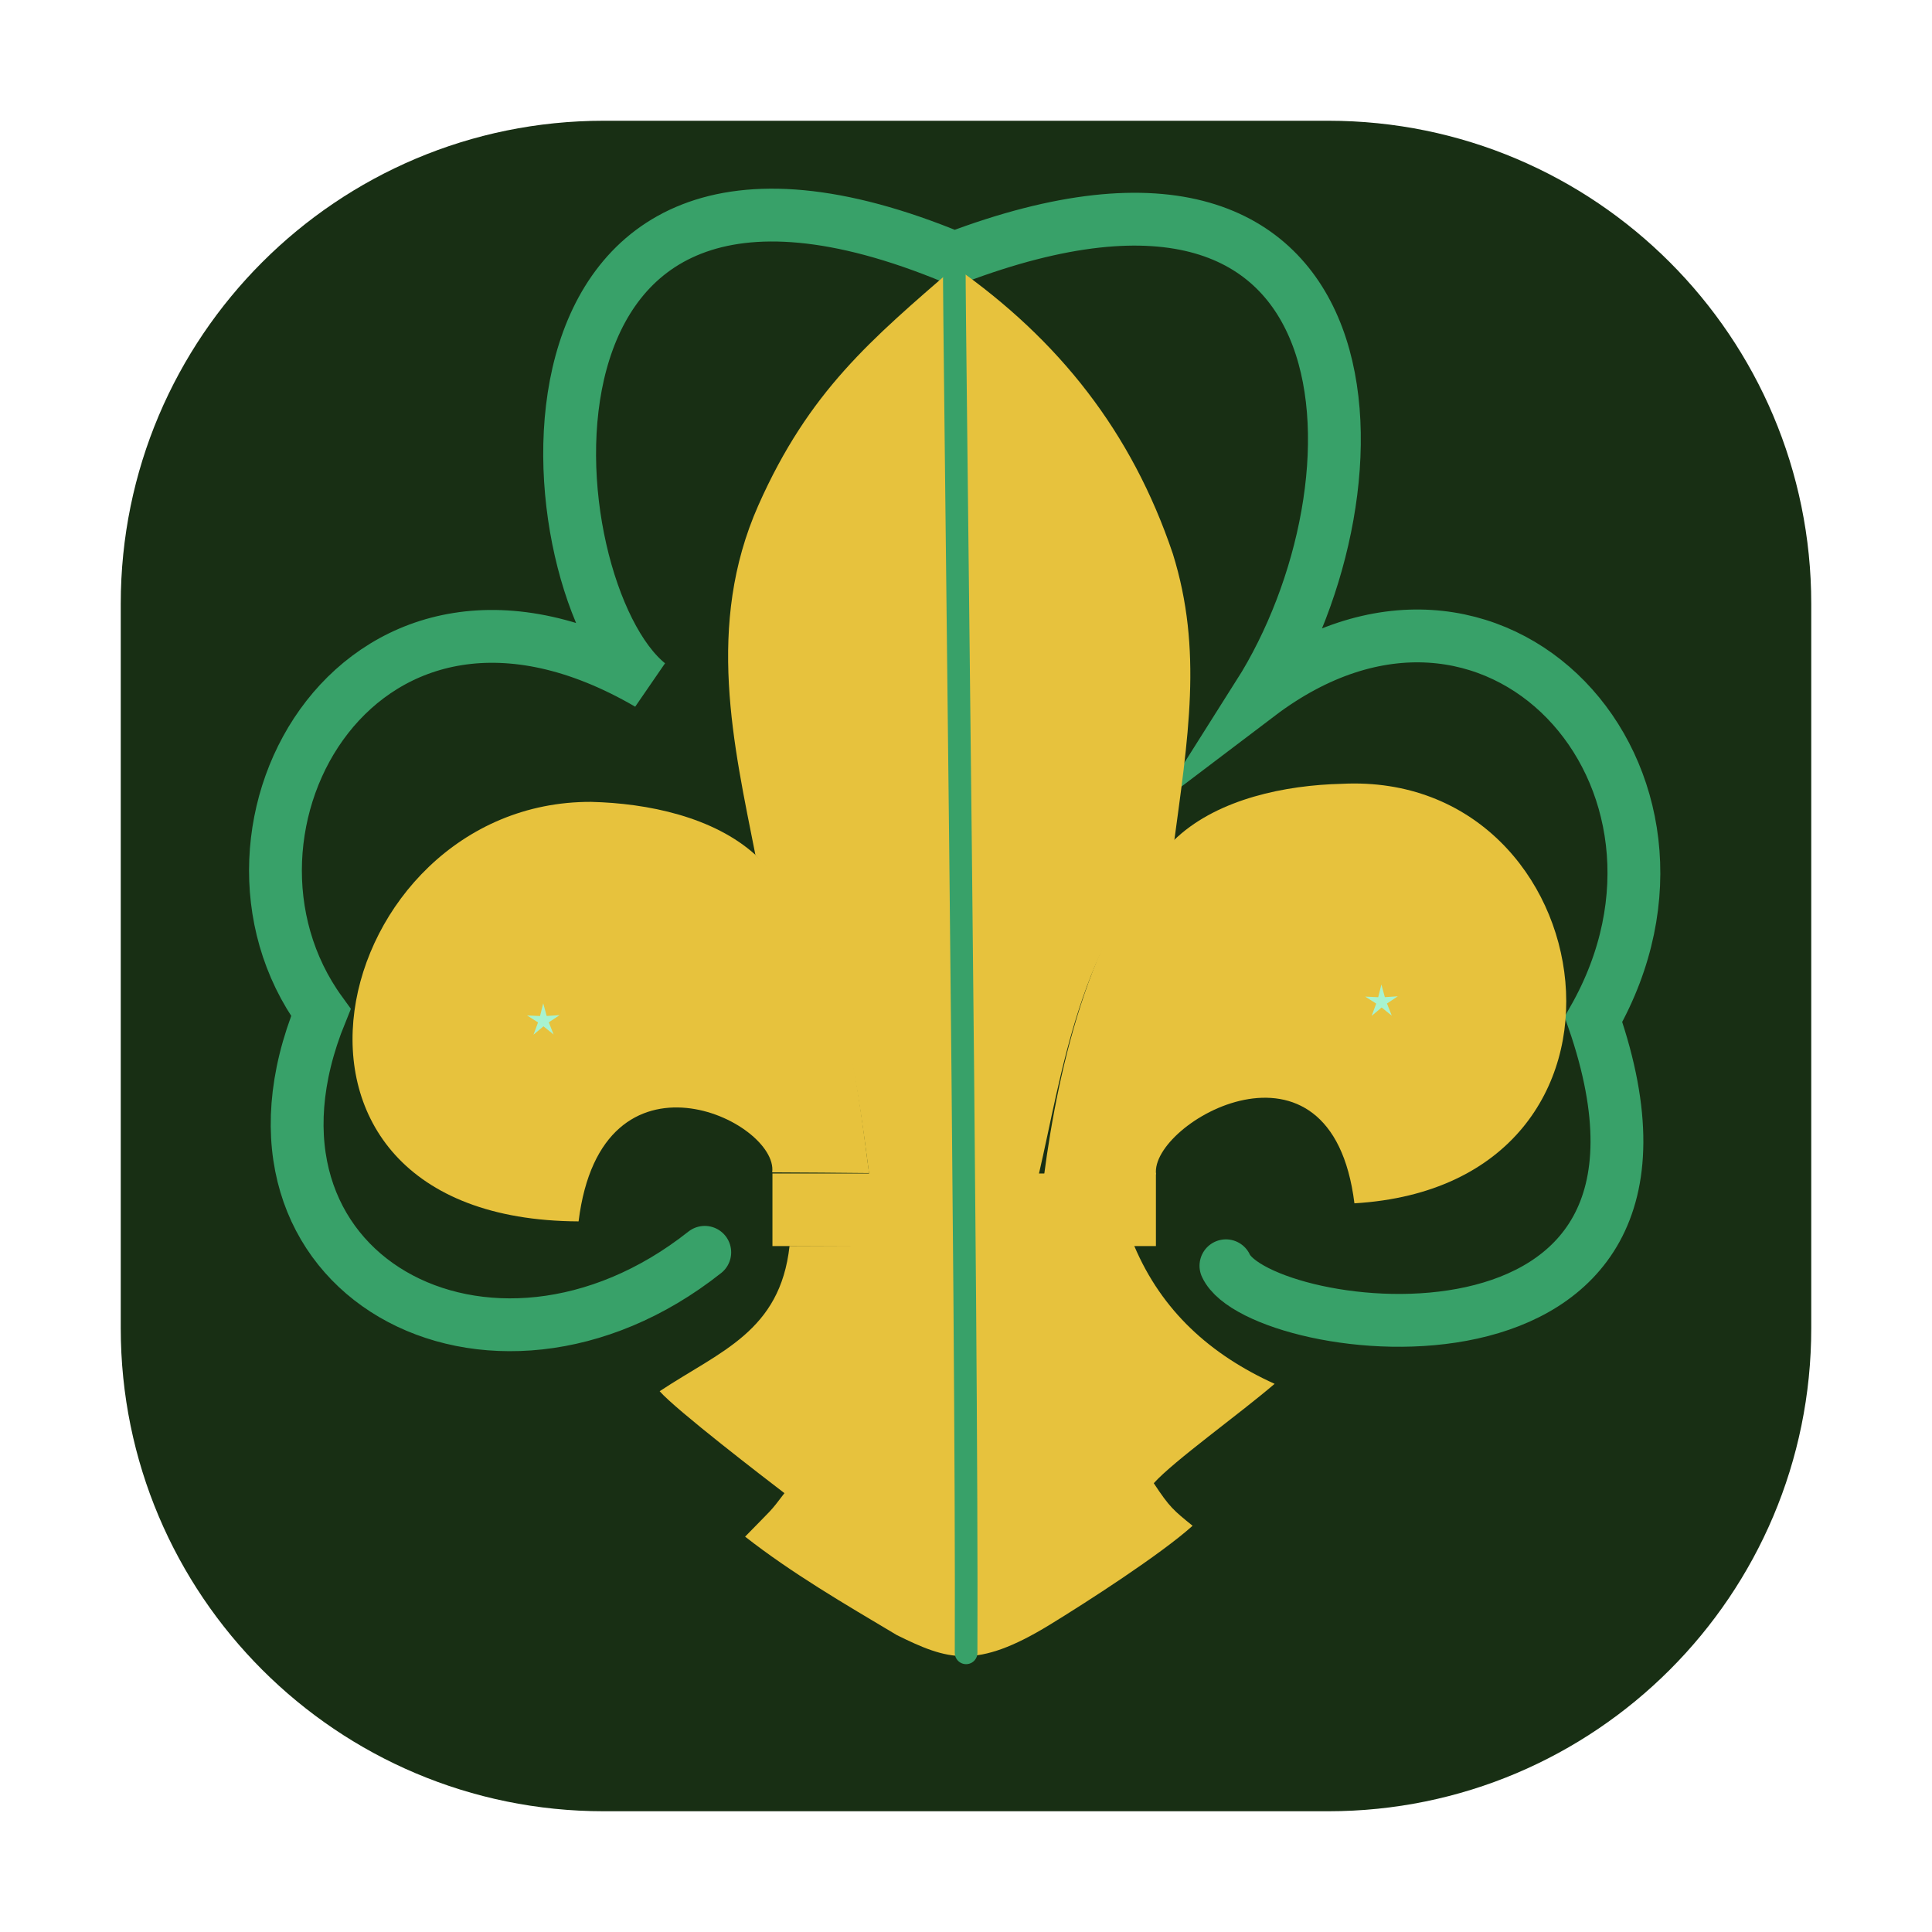
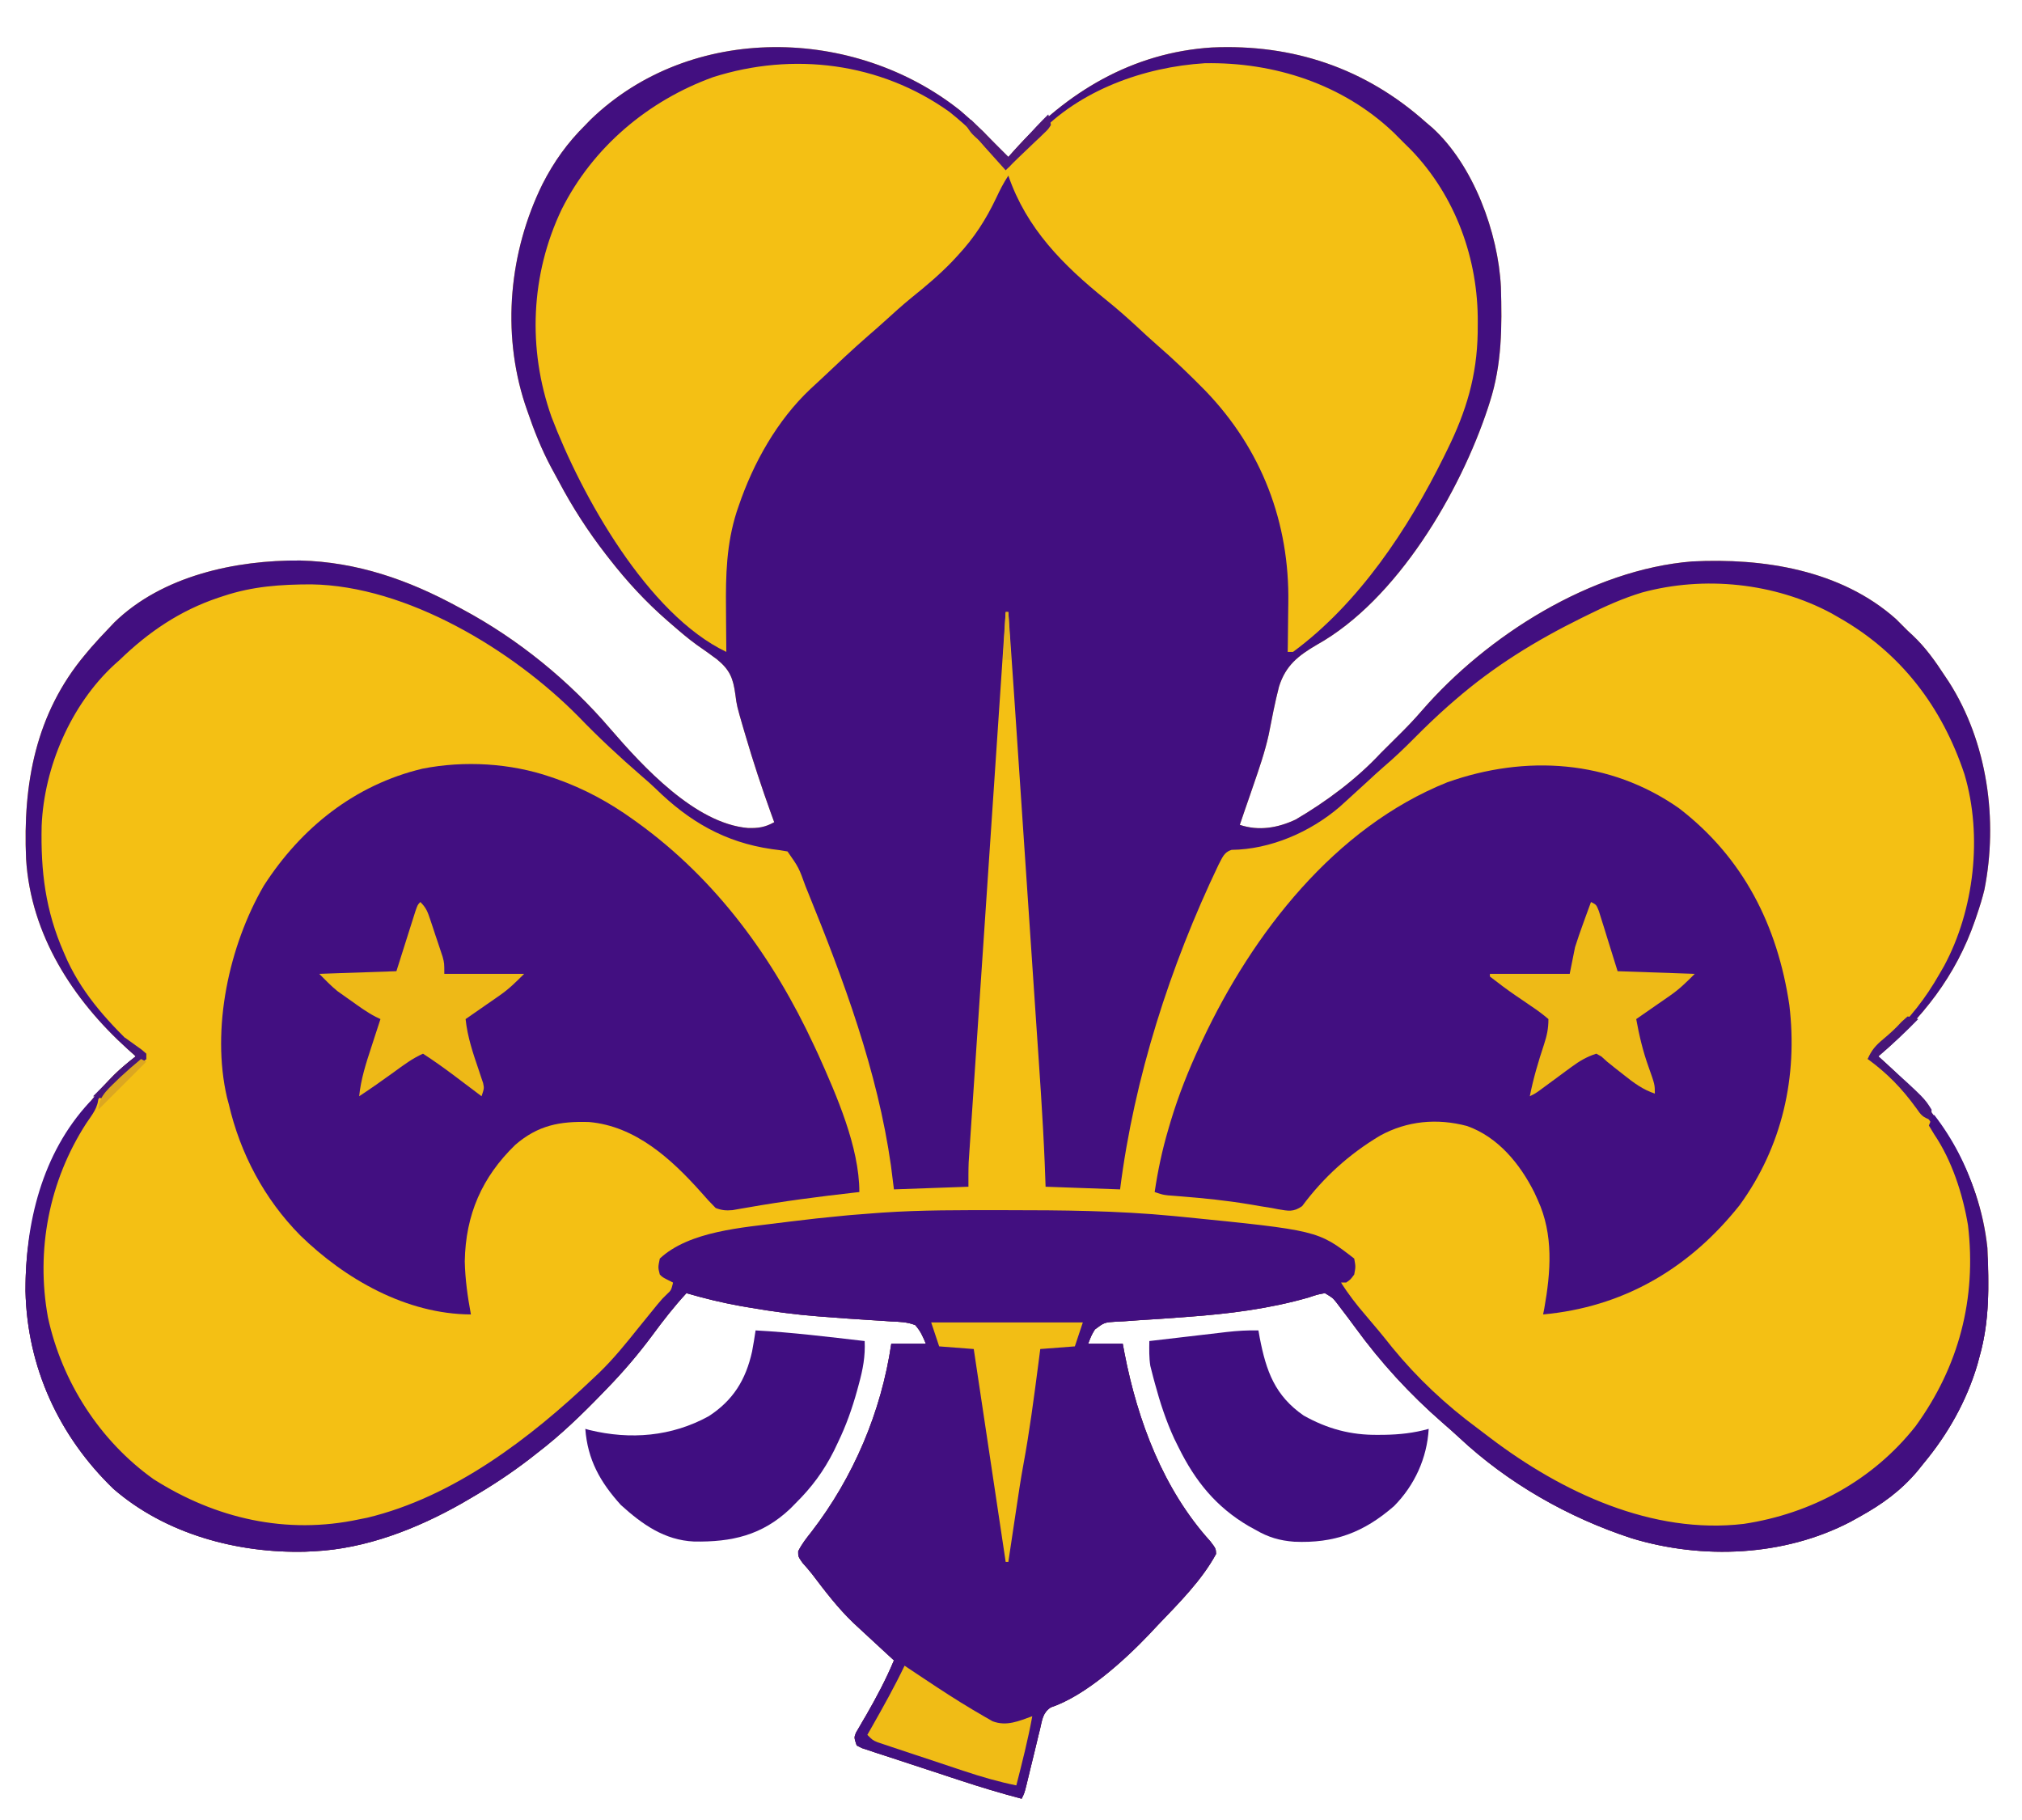
- <svg xmlns="http://www.w3.org/2000/svg" viewBox="0 0 64 64" fill="none">
-   <rect x="4" y="4" width="56" height="56" rx="16" fill="#182f14" />
-   <g transform="translate(9 7) scale(0.125)">
-     <path d="M114.768 275.881c-56.652 44.85-130.087 5.996-101.731-63.563-35.227-48.454 10.813-131.326 86.818-87.089-31.226-25.133-43.406-164.536 81.052-112.818 114.057-43.324 115.733 60.262 80.614 115.77 62.602-47.443 125.051 22.176 88.766 85.972 34.967 100.996-88.49 84.584-97.402 65.291" stroke="#38A169" stroke-width="14" stroke-linecap="round" stroke-miterlimit="10" />
-     <path d="M158.38 255.563c-3.87-29.826-8.22-63.026-30.186-84.984-5.73-29.072-13.282-60.967.778-92.665 13.439-30.299 29.977-44.003 52.089-63.179 27.545 19.333 46.851 43.706 57.738 75.974 7.999 25.617 4.088 48.572.061 78.561-24.846 23.13-29.433 59.663-35.576 85.985-17.273.567-23.346.478-44.904.308Z" fill="#E7C23D" />
-     <path d="M84.639 156.504c-69.627-.233-96.465 110.752-3.309 111.174 6.116-49.188 53.029-26.642 51.312-12.991 9.397.063 17.539.08 25.673.193-3.803-29.189-7.745-64.086-30.096-84.316-11.102-10.046-28.454-13.702-43.58-14.06Z" fill="#E7C23D" />
-     <path d="M283.628 151.718c70.131-3.508 86.648 106.218 3.309 111.174-6.115-49.188-54.287-21.351-52.57-7.7-9.396.063-21.566.332-29.699.445 3.803-29.189 13.029-69.628 35.381-89.858 11.1-10.048 28.454-13.703 43.579-14.061Z" fill="#E7C23D" />
-     <path d="m76.312 213.017-2.874 1.91 1.278 3.229-2.693-2.17-2.646 2.219 1.21-3.251-2.914-1.856 3.44.16.846-3.366.916 3.351 3.437-.226Z" fill="#A7F3D0" />
-     <path d="m298.435 208.028-2.873 1.91 1.277 3.229-2.692-2.17-2.646 2.219 1.209-3.251-2.914-1.856 3.441.161.846-3.367.916 3.351 3.436-.225Z" fill="#A7F3D0" />
-     <path d="M137.237 274.206c-2.504 22.701-18.4 27.854-34.422 38.484 4.299 4.929 27.95 23.094 33.071 27.01-3.979 5.259-3.104 3.994-10.424 11.526 12.413 9.718 26.241 17.764 40.229 26.1 13.395 6.61 20.998 9.171 40.422-2.699 9.659-5.903 29.45-18.65 37.937-26.283-5.066-4.108-6.094-4.903-10.289-11.281 5.383-5.959 22.481-18.158 32.028-26.333-17.031-7.727-29.897-19.296-37.216-36.588-17.326-.204-71.984-.023-91.336.064Z" fill="#E7C23D" />
-     <rect x="132.706" y="254.988" width="101.624" height="19.235" fill="#E7C23D" />
-     <path d="M184.026 382.02c.358-90.63-3.266-357.278-3.12-367.444" stroke="#38A169" stroke-width="6" stroke-linecap="round" />
+ <svg xmlns="http://www.w3.org/2000/svg" width="760" height="684" viewBox="69 51 760 684" version="1.1">
+   <g>
+     <path id="svg_1" fill="#F4C014" d="m429.938,92.562c4.6,3.916 8.874,8.09 13.062,12.438c1.664,1.669 3.33,3.336 5,5c0.739,-0.834 1.477,-1.668 2.238,-2.527c19.634,-21.904 44.414,-36.732 74.271,-38.632c30.422,-1.364 57.696,7.766 80.491,28.16c0.779,0.661 1.557,1.323 2.359,2.004c15.463,14.05 24.777,39.444 25.783,59.887c0.433,14.812 0.405,28.914 -4.142,43.109c-0.214,0.674 -0.429,1.348 -0.649,2.042c-10.483,31.938 -34.285,72.468 -64.343,89.251c-7.017,4.118 -11.75,7.756 -14.27,15.75c-1.551,5.993 -2.698,12.064 -3.887,18.137c-1.438,6.456 -3.566,12.634 -5.726,18.883c-0.394,1.153 -0.789,2.306 -1.195,3.494c-0.696,2.024 -1.396,4.047 -2.101,6.068c-0.623,1.787 -1.23,3.579 -1.829,5.375c7.188,2.396 14.317,1.141 21,-2c11.519,-6.746 22.895,-15.212 32,-25c5,-5 5,-5 6.617,-6.582c3.069,-3.021 6.01,-6.091 8.82,-9.355c24.465,-28.208 63.676,-53.031 101.562,-56.062c26.754,-1.363 55.884,3.181 76.625,21.625c1.473,1.443 2.933,2.9 4.375,4.375c0.946,0.876 0.946,0.876 1.91,1.77c4.832,4.534 8.479,9.697 12.09,15.23c0.516,0.771 1.031,1.542 1.562,2.336c14.459,22.667 18.503,51.853 13.304,78.053c-0.787,3.281 -1.772,6.416 -2.866,9.611c-0.214,0.634 -0.429,1.267 -0.649,1.92c-7.279,21.042 -19.732,36.607 -36.351,51.08c0.857,0.773 1.714,1.547 2.598,2.344c20.607,18.708 35.359,41.376 38.402,69.656c0.628,13.855 0.832,27.578 -3,41c-0.267,0.991 -0.534,1.983 -0.809,3.004c-4.105,13.702 -11.075,26.032 -20.191,36.996c-0.759,0.946 -1.519,1.892 -2.301,2.867c-6.31,7.456 -13.243,12.443 -21.699,17.133c-1.729,0.959 -1.729,0.959 -3.492,1.938c-24.977,13.014 -55.618,14.287 -82.285,6.163c-23.737,-7.749 -46.493,-20.708 -64.746,-37.8c-2.052,-1.906 -4.136,-3.747 -6.254,-5.578c-12.401,-10.824 -23.226,-22.61 -32.902,-35.911c-1.78,-2.443 -3.604,-4.852 -5.445,-7.25c-0.498,-0.659 -0.995,-1.317 -1.508,-1.996c-1.474,-1.827 -1.474,-1.827 -4.367,-3.566c-2.847,0.518 -2.847,0.518 -6.125,1.625c-14.829,4.263 -30.004,6.149 -45.355,7.27c-1.01,0.077 -2.02,0.154 -3.061,0.233c-5.123,0.389 -10.244,0.742 -15.373,1.039c-1.91,0.137 -3.82,0.276 -5.73,0.416c-0.884,0.039 -1.769,0.077 -2.68,0.117c-4.602,0.29 -4.602,0.29 -8.141,2.951c-1.284,2.127 -1.284,2.127 -2.534,5.35c4.29,0 8.58,0 13,0c0.219,1.174 0.438,2.349 0.664,3.559c4.924,25.403 14.61,51.257 32.262,70.711c2.074,2.73 2.074,2.73 2.156,4.734c-5.383,9.929 -13.987,18.488 -21.748,26.599c-1.138,1.191 -2.261,2.396 -3.381,3.604c-9.4,9.861 -23.969,23.11 -37.02,27.486c-3.068,2.075 -3.188,4.689 -4.038,8.213c-0.17,0.68 -0.339,1.361 -0.514,2.062c-0.538,2.174 -1.054,4.352 -1.568,6.532c-0.53,2.178 -1.065,4.355 -1.6,6.532c-0.483,1.974 -0.956,3.951 -1.428,5.927c-0.784,3.041 -0.784,3.041 -1.784,5.041c-7.82,-2.052 -15.516,-4.382 -23.195,-6.906c-1.114,-0.366 -2.228,-0.732 -3.376,-1.109c-2.332,-0.768 -4.663,-1.538 -6.993,-2.309c-2.39,-0.789 -4.781,-1.572 -7.175,-2.351c-3.468,-1.128 -6.931,-2.271 -10.394,-3.418c-1.076,-0.347 -2.152,-0.694 -3.26,-1.051c-1.478,-0.496 -1.478,-0.496 -2.986,-1.001c-0.871,-0.286 -1.741,-0.573 -2.638,-0.868c-0.981,-0.488 -0.981,-0.488 -1.982,-0.986c-1,-3 -1,-3 -0.275,-4.818c0.392,-0.668 0.785,-1.337 1.189,-2.025c0.429,-0.747 0.859,-1.494 1.301,-2.264c0.465,-0.789 0.93,-1.579 1.41,-2.392c3.85,-6.706 7.387,-13.359 10.375,-20.5c-0.846,-0.773 -1.691,-1.547 -2.562,-2.344c-2.955,-2.709 -5.897,-5.43 -8.831,-8.161c-1.286,-1.196 -2.574,-2.389 -3.864,-3.581c-5.815,-5.571 -10.654,-11.928 -15.506,-18.333c-1.148,-1.468 -2.385,-2.866 -3.627,-4.256c-1.609,-2.324 -1.609,-2.324 -1.609,-4.305c1.356,-2.738 3.096,-4.942 5,-7.332c15.798,-20.495 26.232,-45.066 30,-70.688c4.29,0 8.58,0 13,0c-1.179,-2.821 -2.012,-4.749 -4,-7c-3.003,-1.181 -5.977,-1.252 -9.18,-1.383c-0.913,-0.065 -1.825,-0.131 -2.766,-0.198c-1.958,-0.138 -3.918,-0.261 -5.878,-0.371c-5.121,-0.291 -10.234,-0.691 -15.349,-1.083c-1.524,-0.113 -1.524,-0.113 -3.079,-0.229c-8.71,-0.671 -17.27,-1.807 -25.874,-3.299c-1.163,-0.198 -2.325,-0.396 -3.523,-0.6c-6.901,-1.237 -13.623,-2.872 -20.352,-4.837c-4.61,5.008 -8.722,10.272 -12.75,15.75c-5.334,7.199 -10.995,13.823 -17.25,20.25c-0.582,0.602 -1.164,1.205 -1.763,1.825c-7.683,7.925 -15.458,15.453 -24.237,22.175c-1.429,1.12 -1.429,1.12 -2.887,2.262c-7.074,5.446 -14.393,10.259 -22.113,14.738c-1.128,0.659 -2.256,1.317 -3.418,1.996c-16.864,9.562 -36.067,17.069 -55.582,18.004c-1.084,0.053 -2.168,0.106 -3.285,0.16c-25.551,0.629 -52.526,-6.646 -72.098,-23.633c-20.523,-19.818 -32.408,-45.735 -33.039,-74.32c-0.148,-32.223 10.892,-58.281 33.297,-81.27c2.551,-2.517 5.311,-4.72 8.125,-6.938c-0.978,-0.871 -1.957,-1.743 -2.965,-2.641c-20.666,-18.663 -36.455,-43.018 -38.231,-71.507c-1.25,-28.213 3.574,-54.677 22.196,-76.852c0.721,-0.859 1.441,-1.717 2.184,-2.602c2.209,-2.535 4.482,-4.979 6.816,-7.398c0.651,-0.688 1.302,-1.377 1.973,-2.086c17.969,-17.519 45.584,-23.468 69.865,-23.265c21.298,0.532 40.578,7.244 59.163,17.351c0.904,0.483 0.904,0.483 1.827,0.977c20.998,11.272 40.044,26.785 55.548,44.898c12.294,14.241 31.9,35.584 51.691,37.305c3.921,0.13 6.544,-0.286 9.934,-2.18c-0.424,-1.165 -0.848,-2.331 -1.285,-3.531c-3.435,-9.557 -6.613,-19.158 -9.465,-28.906c-0.455,-1.534 -0.455,-1.534 -0.92,-3.098c-2.389,-8.217 -2.389,-8.217 -2.943,-12.488c-0.826,-6.046 -2.049,-9.205 -6.88,-13.164c-2.473,-1.87 -5.004,-3.645 -7.553,-5.41c-3.266,-2.346 -6.293,-4.958 -9.329,-7.591c-0.883,-0.763 -0.883,-0.763 -1.783,-1.541c-8.159,-7.103 -15.186,-14.734 -21.842,-23.271c-0.437,-0.561 -0.875,-1.122 -1.326,-1.7c-6.732,-8.706 -12.527,-17.67 -17.667,-27.4c-0.939,-1.771 -1.905,-3.527 -2.874,-5.282c-3.664,-6.888 -6.44,-13.864 -8.945,-21.242c-0.29,-0.847 -0.58,-1.693 -0.879,-2.565c-8.832,-27.065 -5.899,-57.292 6.599,-82.65c4.272,-8.388 9.371,-15.519 16.093,-22.16c0.959,-0.992 0.959,-0.992 1.938,-2.004c37.752,-36.499 99.238,-35.123 139,-3.434z" />
+     <path id="svg_2" fill="#420F80" d="m429.938,92.562c4.6,3.916 8.874,8.09 13.062,12.438c1.664,1.669 3.33,3.336 5,5c0.739,-0.834 1.477,-1.668 2.238,-2.527c19.634,-21.904 44.414,-36.732 74.271,-38.632c30.422,-1.364 57.696,7.766 80.491,28.16c0.779,0.661 1.557,1.323 2.359,2.004c15.463,14.05 24.777,39.444 25.783,59.887c0.433,14.812 0.405,28.914 -4.142,43.109c-0.214,0.674 -0.429,1.348 -0.649,2.042c-10.483,31.938 -34.285,72.468 -64.343,89.251c-7.017,4.118 -11.75,7.756 -14.27,15.75c-1.551,5.993 -2.698,12.064 -3.887,18.137c-1.438,6.456 -3.566,12.634 -5.726,18.883c-0.394,1.153 -0.789,2.306 -1.195,3.494c-0.696,2.024 -1.396,4.047 -2.101,6.068c-0.623,1.787 -1.23,3.579 -1.829,5.375c7.188,2.396 14.317,1.141 21,-2c11.519,-6.746 22.895,-15.212 32,-25c5,-5 5,-5 6.617,-6.582c3.069,-3.021 6.01,-6.091 8.82,-9.355c24.465,-28.208 63.676,-53.031 101.562,-56.062c26.754,-1.363 55.884,3.181 76.625,21.625c1.473,1.443 2.933,2.9 4.375,4.375c0.946,0.876 0.946,0.876 1.91,1.77c4.832,4.534 8.479,9.697 12.09,15.23c0.516,0.771 1.031,1.542 1.562,2.336c14.459,22.667 18.503,51.853 13.304,78.053c-0.787,3.281 -1.772,6.416 -2.866,9.611c-0.214,0.634 -0.429,1.267 -0.649,1.92c-7.279,21.042 -19.732,36.607 -36.351,51.08c0.857,0.773 1.714,1.547 2.598,2.344c20.607,18.708 35.359,41.376 38.402,69.656c0.628,13.855 0.832,27.578 -3,41c-0.267,0.991 -0.534,1.983 -0.809,3.004c-4.105,13.702 -11.075,26.032 -20.191,36.996c-0.759,0.946 -1.519,1.892 -2.301,2.867c-6.31,7.456 -13.243,12.443 -21.699,17.133c-1.729,0.959 -1.729,0.959 -3.492,1.938c-24.977,13.014 -55.618,14.287 -82.285,6.163c-23.737,-7.749 -46.493,-20.708 -64.746,-37.8c-2.052,-1.906 -4.136,-3.747 -6.254,-5.578c-12.401,-10.824 -23.226,-22.61 -32.902,-35.911c-1.78,-2.443 -3.604,-4.852 -5.445,-7.25c-0.498,-0.659 -0.995,-1.317 -1.508,-1.996c-1.474,-1.827 -1.474,-1.827 -4.367,-3.566c-2.847,0.518 -2.847,0.518 -6.125,1.625c-14.829,4.263 -30.004,6.149 -45.355,7.27c-1.01,0.077 -2.02,0.154 -3.061,0.233c-5.123,0.389 -10.244,0.742 -15.373,1.039c-1.91,0.137 -3.82,0.276 -5.73,0.416c-0.884,0.039 -1.769,0.077 -2.68,0.117c-4.602,0.29 -4.602,0.29 -8.141,2.951c-1.284,2.127 -1.284,2.127 -2.534,5.35c4.29,0 8.58,0 13,0c0.219,1.174 0.438,2.349 0.664,3.559c4.924,25.403 14.61,51.257 32.262,70.711c2.074,2.73 2.074,2.73 2.156,4.734c-5.383,9.929 -13.987,18.488 -21.748,26.599c-1.138,1.191 -2.261,2.396 -3.381,3.604c-9.4,9.861 -23.969,23.11 -37.02,27.486c-3.068,2.075 -3.188,4.689 -4.038,8.213c-0.17,0.68 -0.339,1.361 -0.514,2.062c-0.538,2.174 -1.054,4.352 -1.568,6.532c-0.53,2.178 -1.065,4.355 -1.6,6.532c-0.483,1.974 -0.956,3.951 -1.428,5.927c-0.784,3.041 -0.784,3.041 -1.784,5.041c-7.82,-2.052 -15.516,-4.382 -23.195,-6.906c-1.114,-0.366 -2.228,-0.732 -3.376,-1.109c-2.332,-0.768 -4.663,-1.538 -6.993,-2.309c-2.39,-0.789 -4.781,-1.572 -7.175,-2.351c-3.468,-1.128 -6.931,-2.271 -10.394,-3.418c-1.076,-0.347 -2.152,-0.694 -3.26,-1.051c-1.478,-0.496 -1.478,-0.496 -2.986,-1.001c-0.871,-0.286 -1.741,-0.573 -2.638,-0.868c-0.981,-0.488 -0.981,-0.488 -1.982,-0.986c-1,-3 -1,-3 -0.275,-4.818c0.392,-0.668 0.785,-1.337 1.189,-2.025c0.429,-0.747 0.859,-1.494 1.301,-2.264c0.465,-0.789 0.93,-1.579 1.41,-2.392c3.85,-6.706 7.387,-13.359 10.375,-20.5c-0.846,-0.773 -1.691,-1.547 -2.562,-2.344c-2.955,-2.709 -5.897,-5.43 -8.831,-8.161c-1.286,-1.196 -2.574,-2.389 -3.864,-3.581c-5.815,-5.571 -10.654,-11.928 -15.506,-18.333c-1.148,-1.468 -2.385,-2.866 -3.627,-4.256c-1.609,-2.324 -1.609,-2.324 -1.609,-4.305c1.356,-2.738 3.096,-4.942 5,-7.332c15.798,-20.495 26.232,-45.066 30,-70.688c4.29,0 8.58,0 13,0c-1.179,-2.821 -2.012,-4.749 -4,-7c-3.003,-1.181 -5.977,-1.252 -9.18,-1.383c-0.913,-0.065 -1.825,-0.131 -2.766,-0.198c-1.958,-0.138 -3.918,-0.261 -5.878,-0.371c-5.121,-0.291 -10.234,-0.691 -15.349,-1.083c-1.524,-0.113 -1.524,-0.113 -3.079,-0.229c-8.71,-0.671 -17.27,-1.807 -25.874,-3.299c-1.163,-0.198 -2.325,-0.396 -3.523,-0.6c-6.901,-1.237 -13.623,-2.872 -20.352,-4.837c-4.61,5.008 -8.722,10.272 -12.75,15.75c-5.334,7.199 -10.995,13.823 -17.25,20.25c-0.582,0.602 -1.164,1.205 -1.763,1.825c-7.683,7.925 -15.458,15.453 -24.237,22.175c-1.429,1.12 -1.429,1.12 -2.887,2.262c-7.074,5.446 -14.393,10.259 -22.113,14.738c-1.128,0.659 -2.256,1.317 -3.418,1.996c-16.864,9.562 -36.067,17.069 -55.582,18.004c-1.084,0.053 -2.168,0.106 -3.285,0.16c-25.551,0.629 -52.526,-6.646 -72.098,-23.633c-20.523,-19.818 -32.408,-45.735 -33.039,-74.32c-0.148,-32.223 10.892,-58.281 33.297,-81.27c2.551,-2.517 5.311,-4.72 8.125,-6.938c-0.978,-0.871 -1.957,-1.743 -2.965,-2.641c-20.666,-18.663 -36.455,-43.018 -38.231,-71.507c-1.25,-28.213 3.574,-54.677 22.196,-76.852c0.721,-0.859 1.441,-1.717 2.184,-2.602c2.209,-2.535 4.482,-4.979 6.816,-7.398c0.651,-0.688 1.302,-1.377 1.973,-2.086c17.969,-17.519 45.584,-23.468 69.865,-23.265c21.298,0.532 40.578,7.244 59.163,17.351c0.904,0.483 0.904,0.483 1.827,0.977c20.998,11.272 40.044,26.785 55.548,44.898c12.294,14.241 31.9,35.584 51.691,37.305c3.921,0.13 6.544,-0.286 9.934,-2.18c-0.424,-1.165 -0.848,-2.331 -1.285,-3.531c-3.435,-9.557 -6.613,-19.158 -9.465,-28.906c-0.455,-1.534 -0.455,-1.534 -0.92,-3.098c-2.389,-8.217 -2.389,-8.217 -2.943,-12.488c-0.826,-6.046 -2.049,-9.205 -6.88,-13.164c-2.473,-1.87 -5.004,-3.645 -7.553,-5.41c-3.266,-2.346 -6.293,-4.958 -9.329,-7.591c-0.883,-0.763 -0.883,-0.763 -1.783,-1.541c-8.159,-7.103 -15.186,-14.734 -21.842,-23.271c-0.437,-0.561 -0.875,-1.122 -1.326,-1.7c-6.732,-8.706 -12.527,-17.67 -17.667,-27.4c-0.939,-1.771 -1.905,-3.527 -2.874,-5.282c-3.664,-6.888 -6.44,-13.864 -8.945,-21.242c-0.29,-0.847 -0.58,-1.693 -0.879,-2.565c-8.832,-27.065 -5.899,-57.292 6.599,-82.65c4.272,-8.388 9.371,-15.519 16.093,-22.16c0.959,-0.992 0.959,-0.992 1.938,-2.004c37.752,-36.499 99.238,-35.123 139,-3.434zm-276.938,182.438c-0.961,0.313 -0.961,0.313 -1.942,0.633c-14.386,4.841 -26.189,12.822 -37.058,23.367c-1.009,0.899 -1.009,0.899 -2.039,1.816c-16.342,15.072 -26.387,38.481 -27.305,60.512c-0.383,17.082 1.406,31.899 8.344,47.672c0.442,1.008 0.884,2.016 1.34,3.055c6.381,13.611 15.983,23.667 26.66,33.945c1.002,0.998 2.002,1.998 3,3c-0.575,0.262 -1.15,0.523 -1.742,0.793c-16.665,8.909 -27.894,30.374 -33.378,47.686c-7.691,25.552 -5.042,51.81 7.022,75.482c12.553,23.305 33.561,40.268 58.667,48.21c16.152,4.837 32.923,5.373 49.432,1.829c1,-0.199 2.001,-0.397 3.031,-0.602c32.39,-7.783 61.293,-29.831 84.969,-52.398c0.799,-0.758 1.598,-1.516 2.422,-2.297c5.683,-5.526 10.641,-11.511 15.578,-17.703c1.622,-2.003 3.247,-4.003 4.875,-6c0.719,-0.887 1.439,-1.774 2.18,-2.688c1.945,-2.312 1.945,-2.312 3.703,-3.938c1.577,-1.437 1.577,-1.437 1.242,-4.375c-0.66,-0.433 -1.32,-0.866 -2,-1.312c-0.66,-0.557 -1.32,-1.114 -2,-1.688c-0.125,-3.105 -0.125,-3.105 0,-6c22.41,-13.758 53.421,-14.153 79,-16c1.193,-0.089 2.387,-0.178 3.616,-0.27c14.798,-1.01 29.621,-0.929 44.446,-0.918c1.03,0 1.03,0 2.081,0c21.006,0.005 41.928,0.169 62.856,2.187c1.678,0.161 1.678,0.161 3.39,0.325c50.2,5.023 50.2,5.023 63.61,14.675c0.562,3 0.562,3 0,6c-2,1.875 -2,1.875 -4,3c1.314,3.802 2.875,6.268 5.625,9.188c2.868,3.12 5.581,6.283 8.188,9.625c4.763,6.012 9.924,11.618 15.188,17.188c1.205,1.286 1.205,1.286 2.434,2.598c6.121,6.342 12.756,11.779 19.787,17.063c1.144,0.861 2.284,1.729 3.418,2.604c27.205,20.987 61.764,37.6 96.795,33.446c26.578,-4.011 50.545,-17.642 66.762,-39.309c15.611,-21.803 21.665,-47.27 18.504,-73.935c-0.828,-4.949 -2.132,-9.706 -3.7,-14.467c-0.204,-0.632 -0.407,-1.263 -0.617,-1.914c-6.021,-18.063 -17.272,-34.438 -32.383,-46.086c-0.66,0 -1.32,0 -2,0c2.634,-2.658 5.286,-5.28 8.016,-7.84c7.758,-7.369 13.704,-14.863 18.984,-24.16c0.563,-0.975 1.127,-1.949 1.707,-2.953c11.384,-21.097 14.511,-49.018 7.676,-72.035c-8.434,-25.372 -23.957,-45.784 -47.383,-59.012c-1.274,-0.733 -1.274,-0.733 -2.574,-1.48c-21.409,-11.501 -47.889,-14.217 -71.289,-7.828c-7.025,2.131 -13.573,5.047 -20.137,8.309c-1.326,0.651 -1.326,0.651 -2.678,1.314c-17.208,8.506 -32.789,18.1 -47.322,30.686c-0.828,0.717 -1.655,1.433 -2.508,2.172c-4.528,4.003 -8.867,8.158 -13.117,12.453c-3.627,3.662 -7.302,7.161 -11.223,10.504c-2.2,1.913 -4.34,3.883 -6.474,5.868c-2.54,2.356 -5.107,4.681 -7.678,7.003c-0.813,0.739 -1.627,1.477 -2.465,2.238c-11.057,9.475 -26.001,15.998 -40.66,16.16c-2.894,0.928 -3.444,2.995 -4.875,5.602c-18.201,38.046 -31.737,80.192 -37,122c-9.24,-0.33 -18.48,-0.66 -28,-1c-0.11,-2.951 -0.219,-5.902 -0.332,-8.943c-0.721,-17.376 -1.983,-34.723 -3.16,-52.073c-0.332,-4.911 -0.662,-9.823 -0.992,-14.734c-0.553,-8.231 -1.108,-16.462 -1.664,-24.693c-0.782,-11.57 -1.561,-23.14 -2.339,-34.711c-1.045,-15.546 -2.092,-31.092 -3.142,-46.637c-0.113,-1.666 -0.225,-3.333 -0.337,-4.999c-0.657,-9.738 -1.33,-19.475 -2.034,-29.21c-0.33,0 -0.66,0 -1,0c-1.828,27.129 -3.654,54.258 -5.476,81.388c-0.846,12.597 -1.693,25.193 -2.542,37.79c-0.74,10.979 -1.479,21.957 -2.215,32.936c-0.39,5.814 -0.781,11.627 -1.174,17.44c-0.37,5.472 -0.737,10.944 -1.103,16.416c-0.135,2.008 -0.27,4.016 -0.406,6.024c-0.186,2.743 -0.369,5.486 -0.552,8.23c-0.054,0.793 -0.109,1.586 -0.165,2.402c-0.049,0.742 -0.098,1.484 -0.148,2.248c-0.064,0.948 -0.064,0.948 -0.129,1.916c-0.125,3.067 -0.09,6.14 -0.09,9.21c-9.24,0.33 -18.48,0.66 -28,1c-0.371,-2.949 -0.743,-5.899 -1.125,-8.938c-5.025,-35.485 -17.782,-69.798 -31.25,-102.875c-0.275,-0.676 -0.549,-1.352 -0.832,-2.048c-2.561,-7.094 -2.561,-7.094 -6.793,-13.14c-1.946,-0.366 -3.909,-0.644 -5.875,-0.875c-17.748,-2.555 -31.145,-10.435 -43.746,-22.79c-1.695,-1.64 -3.459,-3.182 -5.254,-4.71c-8.186,-7.091 -16.179,-14.508 -23.688,-22.312c-24.764,-25.091 -64.555,-49.17 -100.43,-49.693c-11.56,0.02 -22.009,0.72 -33.007,4.38z" />
+     <path id="svg_3" fill="#F4C014" d="m425.84,93.027c7.262,5.762 13.71,12.337 20.16,18.973c0.66,0.66 1.32,1.32 2,2c0.557,-0.629 1.114,-1.258 1.688,-1.906c2.42,-2.714 4.864,-5.406 7.312,-8.094c0.623,-0.703 1.245,-1.405 1.887,-2.129c15.85,-17.019 40.178,-25.683 62.91,-27.109c26.098,-0.49 51.96,7.873 71.061,26.09c1.394,1.37 2.769,2.759 4.143,4.149c0.8,0.79 1.601,1.58 2.426,2.395c16.688,17.379 25.214,40.987 25.012,64.855c-0.008,1.271 -0.017,2.543 -0.025,3.852c-0.29,16.177 -4.297,29.479 -11.412,43.898c-0.434,0.885 -0.868,1.771 -1.314,2.683c-13.374,27.051 -32.002,55.156 -56.686,73.317c-0.66,0 -1.32,0 -2,0c0.016,-0.946 0.031,-1.892 0.048,-2.867c0.055,-3.593 0.089,-7.187 0.117,-10.78c0.015,-1.54 0.035,-3.08 0.062,-4.619c0.506,-30.34 -9.997,-57.884 -31.14,-79.854c-5.88,-5.984 -11.874,-11.765 -18.22,-17.253c-2.614,-2.277 -5.142,-4.637 -7.679,-7c-3.796,-3.512 -7.657,-6.88 -11.688,-10.125c-15.945,-12.88 -29.681,-26.628 -36.5,-46.5c-1.814,2.72 -3.177,5.443 -4.562,8.394c-3.871,8.15 -8.256,14.958 -14.438,21.606c-0.721,0.777 -1.441,1.555 -2.184,2.355c-4.704,4.872 -9.771,9.154 -15.051,13.387c-3.596,2.936 -7.022,6.035 -10.453,9.16c-1.976,1.793 -3.977,3.546 -6,5.285c-6.024,5.251 -11.826,10.747 -17.634,16.234c-1.347,1.268 -2.708,2.521 -4.073,3.77c-12.532,11.817 -21.475,27.809 -26.98,43.996c-0.358,1.049 -0.358,1.049 -0.724,2.12c-3.863,12.08 -4.166,23.9 -4.026,36.442c0.01,1.583 0.019,3.167 0.027,4.75c0.022,3.833 0.056,7.667 0.098,11.5c-29.554,-14.101 -54.491,-58.756 -65.738,-88.391c-9.015,-25.536 -7.811,-53.482 3.832,-77.895c11.713,-23.383 32.472,-40.851 56.906,-49.715c30.075,-9.572 62.835,-5.537 88.84,13.027z" />
+     <path id="svg_4" fill="#420F80" d="m106,463c0,4.253 -2.342,6.827 -4.625,10.25c-13.899,21.539 -18.978,47.562 -14.35,72.875c5.251,24.206 19.481,46.372 39.686,60.781c23.342,14.859 50.011,20.949 77.289,15.094c1,-0.199 2.001,-0.397 3.031,-0.602c32.403,-7.786 61.273,-29.84 84.969,-52.398c1.089,-1.027 1.089,-1.027 2.199,-2.074c5.421,-5.251 10.093,-11.039 14.801,-16.926c1.622,-2.002 3.247,-4.003 4.875,-6c0.719,-0.887 1.439,-1.774 2.18,-2.688c1.945,-2.312 1.945,-2.312 3.641,-3.938c1.568,-1.458 1.568,-1.458 2.305,-4.375c-0.959,-0.464 -0.959,-0.464 -1.938,-0.938c-2.062,-1.062 -2.062,-1.062 -3.062,-2.062c-0.688,-2.688 -0.688,-2.688 0,-6c11.094,-10.356 31.241,-11.648 45.75,-13.5c1.487,-0.191 1.487,-0.191 3.005,-0.386c6.843,-0.859 13.691,-1.604 20.558,-2.239c0.809,-0.075 1.617,-0.151 2.45,-0.229c2.744,-0.24 5.49,-0.448 8.237,-0.646c1.79,-0.134 1.79,-0.134 3.616,-0.27c14.798,-1.01 29.621,-0.929 44.446,-0.918c1.03,0 1.03,0 2.081,0c21.006,0.005 41.928,0.169 62.856,2.187c1.119,0.107 2.237,0.214 3.39,0.325c50.947,5.098 50.947,5.098 64.61,15.675c0.562,3.062 0.562,3.062 0,6c-1.375,1.875 -1.375,1.875 -3,3c-0.66,0 -1.32,0 -2,0c2.781,4.336 5.814,8.291 9.188,12.188c3.439,4.003 6.796,8.041 10.062,12.188c9.383,11.474 20.138,21.574 32.051,30.366c1.654,1.226 3.284,2.478 4.914,3.735c26.91,20.383 60.847,36.311 95.219,32.235c25.406,-3.835 48.553,-16.38 64.566,-36.711c16.248,-22.368 22.975,-47.905 19.7,-75.533c-1.958,-11.703 -6.04,-24.32 -12.7,-34.155c-0.66,-1.093 -1.32,-2.186 -2,-3.312c0.875,-2.207 0.875,-2.207 2,-4c14.074,18.181 20.428,39.952 20.312,62.812c-0.004,1.137 -0.008,2.274 -0.013,3.446c-0.115,8.598 -0.93,16.441 -3.3,24.742c-0.267,0.991 -0.534,1.983 -0.809,3.004c-4.105,13.702 -11.075,26.032 -20.191,36.996c-0.759,0.946 -1.519,1.892 -2.301,2.867c-6.31,7.456 -13.243,12.443 -21.699,17.133c-1.152,0.639 -2.305,1.279 -3.492,1.938c-24.977,13.014 -55.618,14.287 -82.285,6.163c-23.737,-7.749 -46.493,-20.708 -64.746,-37.8c-2.052,-1.906 -4.136,-3.747 -6.254,-5.578c-12.401,-10.824 -23.226,-22.61 -32.902,-35.911c-1.78,-2.443 -3.604,-4.852 -5.445,-7.25c-0.498,-0.659 -0.995,-1.317 -1.508,-1.996c-1.474,-1.827 -1.474,-1.827 -4.367,-3.566c-2.847,0.518 -2.847,0.518 -6.125,1.625c-14.829,4.263 -30.004,6.149 -45.355,7.27c-1.01,0.077 -2.02,0.154 -3.061,0.233c-5.123,0.389 -10.244,0.742 -15.373,1.039c-1.91,0.137 -3.82,0.276 -5.73,0.416c-0.884,0.039 -1.769,0.077 -2.68,0.117c-4.602,0.29 -4.602,0.29 -8.141,2.951c-1.284,2.127 -1.284,2.127 -2.534,5.35c4.29,0 8.58,0 13,0c0.219,1.174 0.438,2.349 0.664,3.559c4.924,25.403 14.61,51.257 32.262,70.711c2.074,2.73 2.074,2.73 2.156,4.734c-5.383,9.929 -13.987,18.488 -21.748,26.599c-1.138,1.191 -2.261,2.396 -3.381,3.604c-9.4,9.861 -23.969,23.11 -37.02,27.486c-3.068,2.075 -3.188,4.689 -4.038,8.213c-0.17,0.68 -0.339,1.361 -0.514,2.062c-0.538,2.174 -1.054,4.352 -1.568,6.532c-0.53,2.178 -1.065,4.355 -1.6,6.532c-0.483,1.974 -0.956,3.951 -1.428,5.927c-0.784,3.041 -0.784,3.041 -1.784,5.041c-7.82,-2.052 -15.516,-4.382 -23.195,-6.906c-1.114,-0.366 -2.228,-0.732 -3.376,-1.109c-2.332,-0.768 -4.663,-1.538 -6.993,-2.309c-2.39,-0.789 -4.781,-1.572 -7.175,-2.351c-3.468,-1.128 -6.931,-2.271 -10.394,-3.418c-1.076,-0.347 -2.152,-0.694 -3.26,-1.051c-0.985,-0.33 -1.971,-0.661 -2.986,-1.001c-1.306,-0.429 -1.306,-0.429 -2.638,-0.868c-0.654,-0.325 -1.308,-0.651 -1.982,-0.986c-1,-3 -1,-3 -0.275,-4.818c0.392,-0.668 0.785,-1.337 1.189,-2.025c0.429,-0.747 0.859,-1.494 1.301,-2.264c0.465,-0.789 0.93,-1.579 1.41,-2.392c3.85,-6.706 7.387,-13.359 10.375,-20.5c-0.846,-0.773 -1.691,-1.547 -2.562,-2.344c-2.955,-2.709 -5.897,-5.43 -8.831,-8.161c-1.286,-1.196 -2.574,-2.389 -3.864,-3.581c-5.815,-5.571 -10.654,-11.928 -15.506,-18.333c-1.148,-1.468 -2.385,-2.866 -3.627,-4.256c-1.609,-2.324 -1.609,-2.324 -1.609,-4.305c1.356,-2.738 3.096,-4.942 5,-7.332c15.798,-20.495 26.232,-45.066 30,-70.688c4.29,0 8.58,0 13,0c-1.179,-2.821 -2.012,-4.749 -4,-7c-3.003,-1.181 -5.977,-1.252 -9.18,-1.383c-0.913,-0.065 -1.825,-0.131 -2.766,-0.198c-1.958,-0.138 -3.918,-0.261 -5.878,-0.371c-5.121,-0.291 -10.234,-0.691 -15.349,-1.083c-1.016,-0.075 -2.032,-0.151 -3.079,-0.229c-8.71,-0.671 -17.27,-1.807 -25.874,-3.299c-1.163,-0.198 -2.325,-0.396 -3.523,-0.6c-6.901,-1.237 -13.623,-2.872 -20.352,-4.837c-4.61,5.008 -8.722,10.272 -12.75,15.75c-5.334,7.199 -10.995,13.823 -17.25,20.25c-0.582,0.602 -1.164,1.205 -1.763,1.825c-7.683,7.925 -15.458,15.453 -24.237,22.175c-0.953,0.746 -1.905,1.493 -2.887,2.262c-7.074,5.446 -14.393,10.259 -22.113,14.738c-1.128,0.659 -2.256,1.317 -3.418,1.996c-16.864,9.562 -36.067,17.069 -55.582,18.004c-1.084,0.053 -2.168,0.106 -3.285,0.16c-25.551,0.629 -52.526,-6.646 -72.098,-23.633c-20.523,-19.818 -32.408,-45.735 -33.039,-74.32c-0.117,-25.443 6.185,-51.747 24.012,-70.923c1.41,-1.285 1.41,-1.285 3.41,-2.285z" />
+     <path id="svg_5" fill="#420F81" d="m276,343c0.704,0.241 1.408,0.483 2.134,0.731c10.525,3.737 19.811,8.764 28.866,15.269c0.819,0.586 0.819,0.586 1.655,1.184c29.71,21.505 50.985,50.763 66.345,83.816c0.519,1.11 1.039,2.22 1.574,3.363c6.816,15.225 15.426,34.706 15.426,51.637c-0.626,0.07 -1.253,0.14 -1.898,0.212c-13.443,1.517 -26.802,3.252 -40.127,5.605c-1.482,0.253 -1.482,0.253 -2.994,0.511c-0.867,0.154 -1.735,0.307 -2.628,0.466c-2.466,0.216 -4.044,0.084 -6.352,-0.794c-1.939,-1.936 -3.719,-3.866 -5.5,-5.938c-11.201,-12.547 -24.65,-24.838 -42.078,-26.379c-11.079,-0.348 -19.239,1.247 -27.734,8.566c-12.534,12.157 -18.687,26.222 -19,43.812c0.145,6.751 1.079,13.307 2.312,19.938c-24.254,-0.111 -47.285,-13.252 -64.188,-29.75c-13.44,-13.615 -22.503,-30.676 -26.812,-49.25c-0.224,-0.839 -0.449,-1.678 -0.68,-2.543c-5.987,-25.794 0.698,-56.924 13.805,-79.539c13.995,-21.779 34.208,-37.966 59.699,-44.035c15.732,-3.094 33.014,-2.09 48.176,3.117z" />
+     <path id="svg_6" fill="#420F81" d="m700.055,354.738c24.208,18.589 37.068,44.134 41.5,74c3.218,26.964 -2.671,53.207 -18.715,75.227c-18.206,22.894 -41.913,37.325 -71.016,40.738c-0.932,0.098 -1.864,0.196 -2.824,0.297c0.144,-0.73 0.289,-1.459 0.438,-2.211c2.452,-13.794 3.541,-27.771 -2.438,-40.789c-0.424,-0.932 -0.848,-1.864 -1.285,-2.824c-5.398,-10.781 -13.665,-20.865 -25.277,-24.988c-11.272,-3.002 -22.578,-1.958 -32.742,3.629c-11.557,6.899 -21.247,15.651 -29.27,26.48c-3.276,2.3 -5.197,1.799 -9.037,1.165c-0.788,-0.152 -1.577,-0.305 -2.389,-0.461c-1.42,-0.23 -2.841,-0.458 -4.262,-0.684c-1.475,-0.251 -2.951,-0.503 -4.426,-0.754c-8.368,-1.385 -16.737,-2.245 -25.19,-2.916c-0.886,-0.072 -1.772,-0.143 -2.685,-0.217c-0.785,-0.059 -1.57,-0.119 -2.379,-0.18c-2.059,-0.25 -2.059,-0.25 -5.059,-1.25c1.187,-8.036 2.826,-15.772 5.125,-23.562c0.457,-1.554 0.457,-1.554 0.924,-3.139c2.956,-9.758 6.646,-19.064 10.951,-28.299c0.321,-0.69 0.642,-1.38 0.972,-2.091c18.905,-40.152 49.698,-79.936 92.028,-96.909c29.441,-10.418 61.002,-8.498 87.055,9.738z" />
+     <path id="svg_12" fill="#400E81" d="m353,551c13.722,0.736 27.354,2.43 41,4c0.269,5.758 -0.669,10.645 -2.188,16.188c-0.341,1.259 -0.341,1.259 -0.688,2.543c-1.859,6.68 -4.103,13.018 -7.125,19.269c-0.513,1.078 -1.026,2.155 -1.555,3.266c-3.858,7.644 -8.356,13.73 -14.445,19.734c-0.955,0.971 -0.955,0.971 -1.93,1.961c-10.633,10.103 -22.135,12.621 -36.215,12.383c-11.142,-0.518 -19.477,-6.478 -27.48,-13.719c-7.733,-8.547 -12.511,-16.962 -13.375,-28.625c0.513,0.144 1.026,0.289 1.555,0.438c15.38,3.728 30.875,2.476 44.82,-5.188c9.206,-5.978 13.951,-13.704 16.309,-24.332c0.49,-2.635 0.933,-5.266 1.316,-7.918z" />
+     <path id="svg_13" fill="#400E81" d="m542,551c0.159,0.895 0.317,1.789 0.48,2.711c2.429,12.589 5.688,21.772 16.52,29.289c8.936,4.995 17.696,7.372 27.875,7.25c1.175,-0.006 1.175,-0.006 2.375,-0.012c5.746,-0.086 11.2,-0.676 16.75,-2.238c-0.634,10.982 -5.272,21.17 -13,29c-11.466,9.999 -22.518,14.079 -37.57,13.414c-5.419,-0.406 -9.731,-1.665 -14.43,-4.414c-0.887,-0.486 -1.774,-0.972 -2.688,-1.473c-12.308,-7.231 -20.083,-16.928 -26.312,-29.527c-0.545,-1.102 -1.091,-2.204 -1.652,-3.34c-3.079,-6.714 -5.302,-13.477 -7.223,-20.598c-0.216,-0.793 -0.431,-1.586 -0.653,-2.403c-0.194,-0.763 -0.389,-1.526 -0.589,-2.312c-0.171,-0.67 -0.343,-1.34 -0.519,-2.031c-0.49,-3.118 -0.418,-6.167 -0.364,-9.317c4.874,-0.574 9.749,-1.144 14.624,-1.709c1.657,-0.193 3.313,-0.387 4.97,-0.582c2.388,-0.281 4.776,-0.558 7.164,-0.834c0.735,-0.087 1.469,-0.175 2.226,-0.265c4.028,-0.461 7.962,-0.699 12.016,-0.61z" />
+     <path id="svg_14" fill="#EEB917" d="m227,390c2.236,2.236 2.731,3.679 3.727,6.648c0.309,0.923 0.619,1.846 0.938,2.797c0.317,0.967 0.634,1.934 0.961,2.93c0.487,1.439 0.487,1.439 0.984,2.906c0.307,0.926 0.614,1.851 0.93,2.805c0.421,1.269 0.421,1.269 0.85,2.564c0.611,2.35 0.611,2.35 0.611,6.35c9.9,0 19.8,0 30,0c-3.204,3.204 -5.631,5.629 -9.207,8.113c-0.751,0.525 -1.502,1.051 -2.275,1.592c-0.769,0.53 -1.538,1.061 -2.33,1.607c-0.788,0.55 -1.577,1.1 -2.389,1.666c-1.93,1.345 -3.863,2.685 -5.799,4.021c0.715,6.785 2.807,12.891 5.004,19.324c0.269,0.816 0.539,1.632 0.816,2.473c0.25,0.736 0.5,1.471 0.758,2.229c0.421,1.974 0.421,1.974 -0.579,4.974c-0.453,-0.343 -0.907,-0.685 -1.374,-1.038c-2.083,-1.572 -4.167,-3.142 -6.251,-4.712c-0.713,-0.539 -1.426,-1.078 -2.16,-1.633c-3.995,-3.006 -8.023,-5.893 -12.215,-8.617c-3.98,1.762 -7.375,4.326 -10.875,6.875c-4.321,3.132 -8.665,6.193 -13.125,9.125c0.641,-6.441 2.547,-12.305 4.562,-18.438c0.329,-1.018 0.659,-2.035 0.998,-3.084c0.808,-2.495 1.621,-4.987 2.439,-7.479c-0.592,-0.284 -1.185,-0.569 -1.795,-0.862c-3.255,-1.68 -6.17,-3.824 -9.142,-5.95c-0.608,-0.426 -1.216,-0.852 -1.842,-1.291c-0.597,-0.426 -1.195,-0.852 -1.811,-1.291c-0.535,-0.38 -1.07,-0.76 -1.621,-1.152c-2.423,-1.969 -4.581,-4.246 -6.789,-6.454c9.57,-0.33 19.14,-0.66 29,-1c2.591,-8.181 2.591,-8.181 5.176,-16.365c0.322,-1.013 0.645,-2.025 0.977,-3.069c0.495,-1.563 0.495,-1.563 1,-3.158c0.848,-2.408 0.848,-2.408 1.848,-3.408z" />
+     <path id="svg_15" fill="#EEBA17" d="m667,390c2,1 2,1 2.961,3.408c0.487,1.563 0.487,1.563 0.984,3.158c0.32,1.013 0.64,2.025 0.969,3.069c0.399,1.296 0.799,2.592 1.21,3.927c1.279,4.104 2.558,8.209 3.875,12.438c9.57,0.33 19.14,0.66 29,1c-3.204,3.204 -5.631,5.629 -9.207,8.113c-0.751,0.525 -1.502,1.051 -2.275,1.592c-0.769,0.53 -1.538,1.061 -2.33,1.607c-0.788,0.55 -1.577,1.1 -2.389,1.666c-1.93,1.345 -3.863,2.685 -5.799,4.021c1.116,6.17 2.508,12.037 4.625,17.938c2.375,6.678 2.375,6.678 2.375,10.062c-4.504,-1.49 -7.898,-4.015 -11.562,-6.938c-1.126,-0.884 -2.253,-1.768 -3.379,-2.652c-3.059,-2.41 -3.059,-2.41 -5.148,-4.352c-0.63,-0.349 -1.261,-0.699 -1.91,-1.059c-3.568,1.134 -6.357,2.791 -9.355,5.004c-0.787,0.576 -1.574,1.151 -2.385,1.744c-1.211,0.898 -1.211,0.898 -2.447,1.814c-1.618,1.19 -3.236,2.379 -4.855,3.566c-0.712,0.527 -1.424,1.053 -2.157,1.596c-1.8,1.275 -1.8,1.275 -3.8,2.275c1.306,-6.647 3.191,-12.994 5.323,-19.414c1.108,-3.41 1.677,-5.957 1.677,-9.586c-2.139,-1.821 -4.171,-3.338 -6.5,-4.875c-1.284,-0.881 -2.568,-1.762 -3.852,-2.645c-0.626,-0.424 -1.251,-0.847 -1.896,-1.284c-3.344,-2.283 -6.56,-4.707 -9.753,-7.197c0,-0.33 0,-0.66 0,-1c9.9,0 19.8,0 30,0c0.66,-3.3 1.32,-6.6 2,-10c0.989,-3.081 2.003,-6.096 3.125,-9.125c0.277,-0.766 0.554,-1.531 0.84,-2.32c0.672,-1.854 1.353,-3.705 2.035,-5.555z" />
+     <path id="svg_22" fill="#F2BE15" d="m419,548c18.81,0 37.62,0 57,0c-0.99,2.97 -1.98,5.94 -3,9c-6.435,0.495 -6.435,0.495 -13,1c-0.381,2.953 -0.381,2.953 -0.77,5.965c-1.636,12.55 -3.276,25.072 -5.582,37.52c-1.012,5.486 -1.828,10.998 -2.648,16.516c-0.263,1.75 -0.526,3.5 -0.789,5.25c-0.739,4.916 -1.476,9.833 -2.211,14.75c-0.33,0 -0.66,0 -1,0c-3.96,-26.4 -7.92,-52.8 -12,-80c-4.29,-0.33 -8.58,-0.66 -13,-1c-0.99,-2.97 -1.98,-5.94 -3,-9z" />
+     <path id="svg_36" fill="#F0BC16" d="m409,677c0.487,0.329 0.975,0.657 1.477,0.996c2.501,1.678 5.011,3.343 7.523,5.004c1.075,0.712 2.15,1.423 3.258,2.156c5.818,3.818 11.701,7.514 17.742,10.969c1.011,0.58 2.021,1.16 3.062,1.758c5.274,2.006 9.821,-0.055 14.938,-1.883c-1.602,8.767 -3.795,17.371 -6,26c-6.726,-1.381 -13.144,-3.23 -19.652,-5.406c-0.981,-0.325 -1.963,-0.651 -2.974,-0.986c-2.057,-0.684 -4.113,-1.369 -6.169,-2.058c-3.155,-1.054 -6.313,-2.098 -9.472,-3.14c-2.003,-0.667 -4.007,-1.335 -6.01,-2.004c-0.946,-0.312 -1.892,-0.623 -2.866,-0.944c-0.872,-0.294 -1.743,-0.587 -2.642,-0.89c-0.768,-0.256 -1.536,-0.512 -2.327,-0.776c-1.888,-0.797 -1.888,-0.797 -3.888,-2.797c0.592,-1.039 1.183,-2.078 1.793,-3.148c4.269,-7.524 8.472,-15.043 12.207,-22.852z" />
+     <path id="svg_88" fill="#471678" d="m786,433c2.141,0.375 2.141,0.375 4,1c-4.812,4.924 -9.71,9.592 -15,14c0.857,0.773 1.714,1.547 2.598,2.344c14.724,13.371 14.724,13.371 17.402,17.656c0,1.32 0,2.64 0,4c-3.388,-1.129 -3.834,-1.801 -5.812,-4.625c-5.364,-7.375 -10.79,-12.966 -18.188,-18.375c1.411,-3.307 3.055,-5.155 5.812,-7.438c2.487,-2.082 4.777,-4.146 6.938,-6.562c0.743,-0.66 1.485,-1.32 2.25,-2z" />
+     <path id="svg_89" fill="#4D1878" d="m463,94c0.663,1.807 0.663,1.807 1,4c-1.016,1.584 -1.016,1.584 -2.605,3.094c-0.572,0.556 -1.143,1.111 -1.732,1.684c-0.61,0.568 -1.221,1.137 -1.85,1.723c-0.887,0.853 -0.887,0.853 -1.791,1.723c-1.147,1.103 -2.299,2.2 -3.457,3.293c-1.891,1.793 -3.734,3.631 -5.565,5.484c-5.075,-5.605 -10.11,-11.232 -15,-17c0.66,-0.66 1.32,-1.32 2,-2c4.667,4.667 9.333,9.333 14,14c0.831,-0.904 1.663,-1.807 2.52,-2.738c1.098,-1.191 2.195,-2.383 3.293,-3.574c0.547,-0.595 1.094,-1.19 1.658,-1.803c0.532,-0.577 1.063,-1.154 1.611,-1.748c0.487,-0.529 0.974,-1.058 1.476,-1.603c1.451,-1.543 2.937,-3.044 4.442,-4.534z" />
+     <path id="svg_90" fill="#481677" d="m116,441c1.339,0.95 2.671,1.911 4,2.875c0.743,0.534 1.485,1.067 2.25,1.617c0.866,0.746 0.866,0.746 1.75,1.508c0,0.66 0,1.32 0,2c-1.682,1.473 -3.422,2.879 -5.188,4.25c-4.167,3.324 -7.639,6.482 -10.812,10.75c-1.32,-0.33 -2.64,-0.66 -4,-1c1.726,-1.753 3.456,-3.503 5.188,-5.25c0.483,-0.491 0.966,-0.982 1.463,-1.488c2.964,-2.984 6.007,-5.695 9.35,-8.262c-1.65,-1.98 -3.3,-3.96 -5,-6c0.33,-0.33 0.66,-0.66 1,-1z" />
+     <path id="svg_91" fill="#DCA721" d="m122,449c0.66,0.33 1.32,0.66 2,1c-5.94,5.94 -11.88,11.88 -18,18c0,-5.223 4.491,-8.414 8,-12c2.603,-2.414 5.265,-4.738 8,-7z" />
+     <path id="svg_92" fill="#511E75" d="m433,96c6.705,5.094 6.705,5.094 7.938,8.875c0.021,0.701 0.041,1.403 0.062,2.125c-1.129,-0.933 -2.253,-1.871 -3.375,-2.812c-0.626,-0.522 -1.253,-1.044 -1.898,-1.582c-1.727,-1.605 -1.727,-1.605 -3.727,-4.605c0.33,-0.66 0.66,-1.32 1,-2z" />
+     <path id="svg_93" fill="#E6B21C" d="m447,281c0.33,0 0.66,0 1,0c0.33,5.94 0.66,11.88 1,18c-0.99,0 -1.98,0 -3,0c0.495,-8.91 0.495,-8.91 1,-18z" />
  </g>
</svg>
